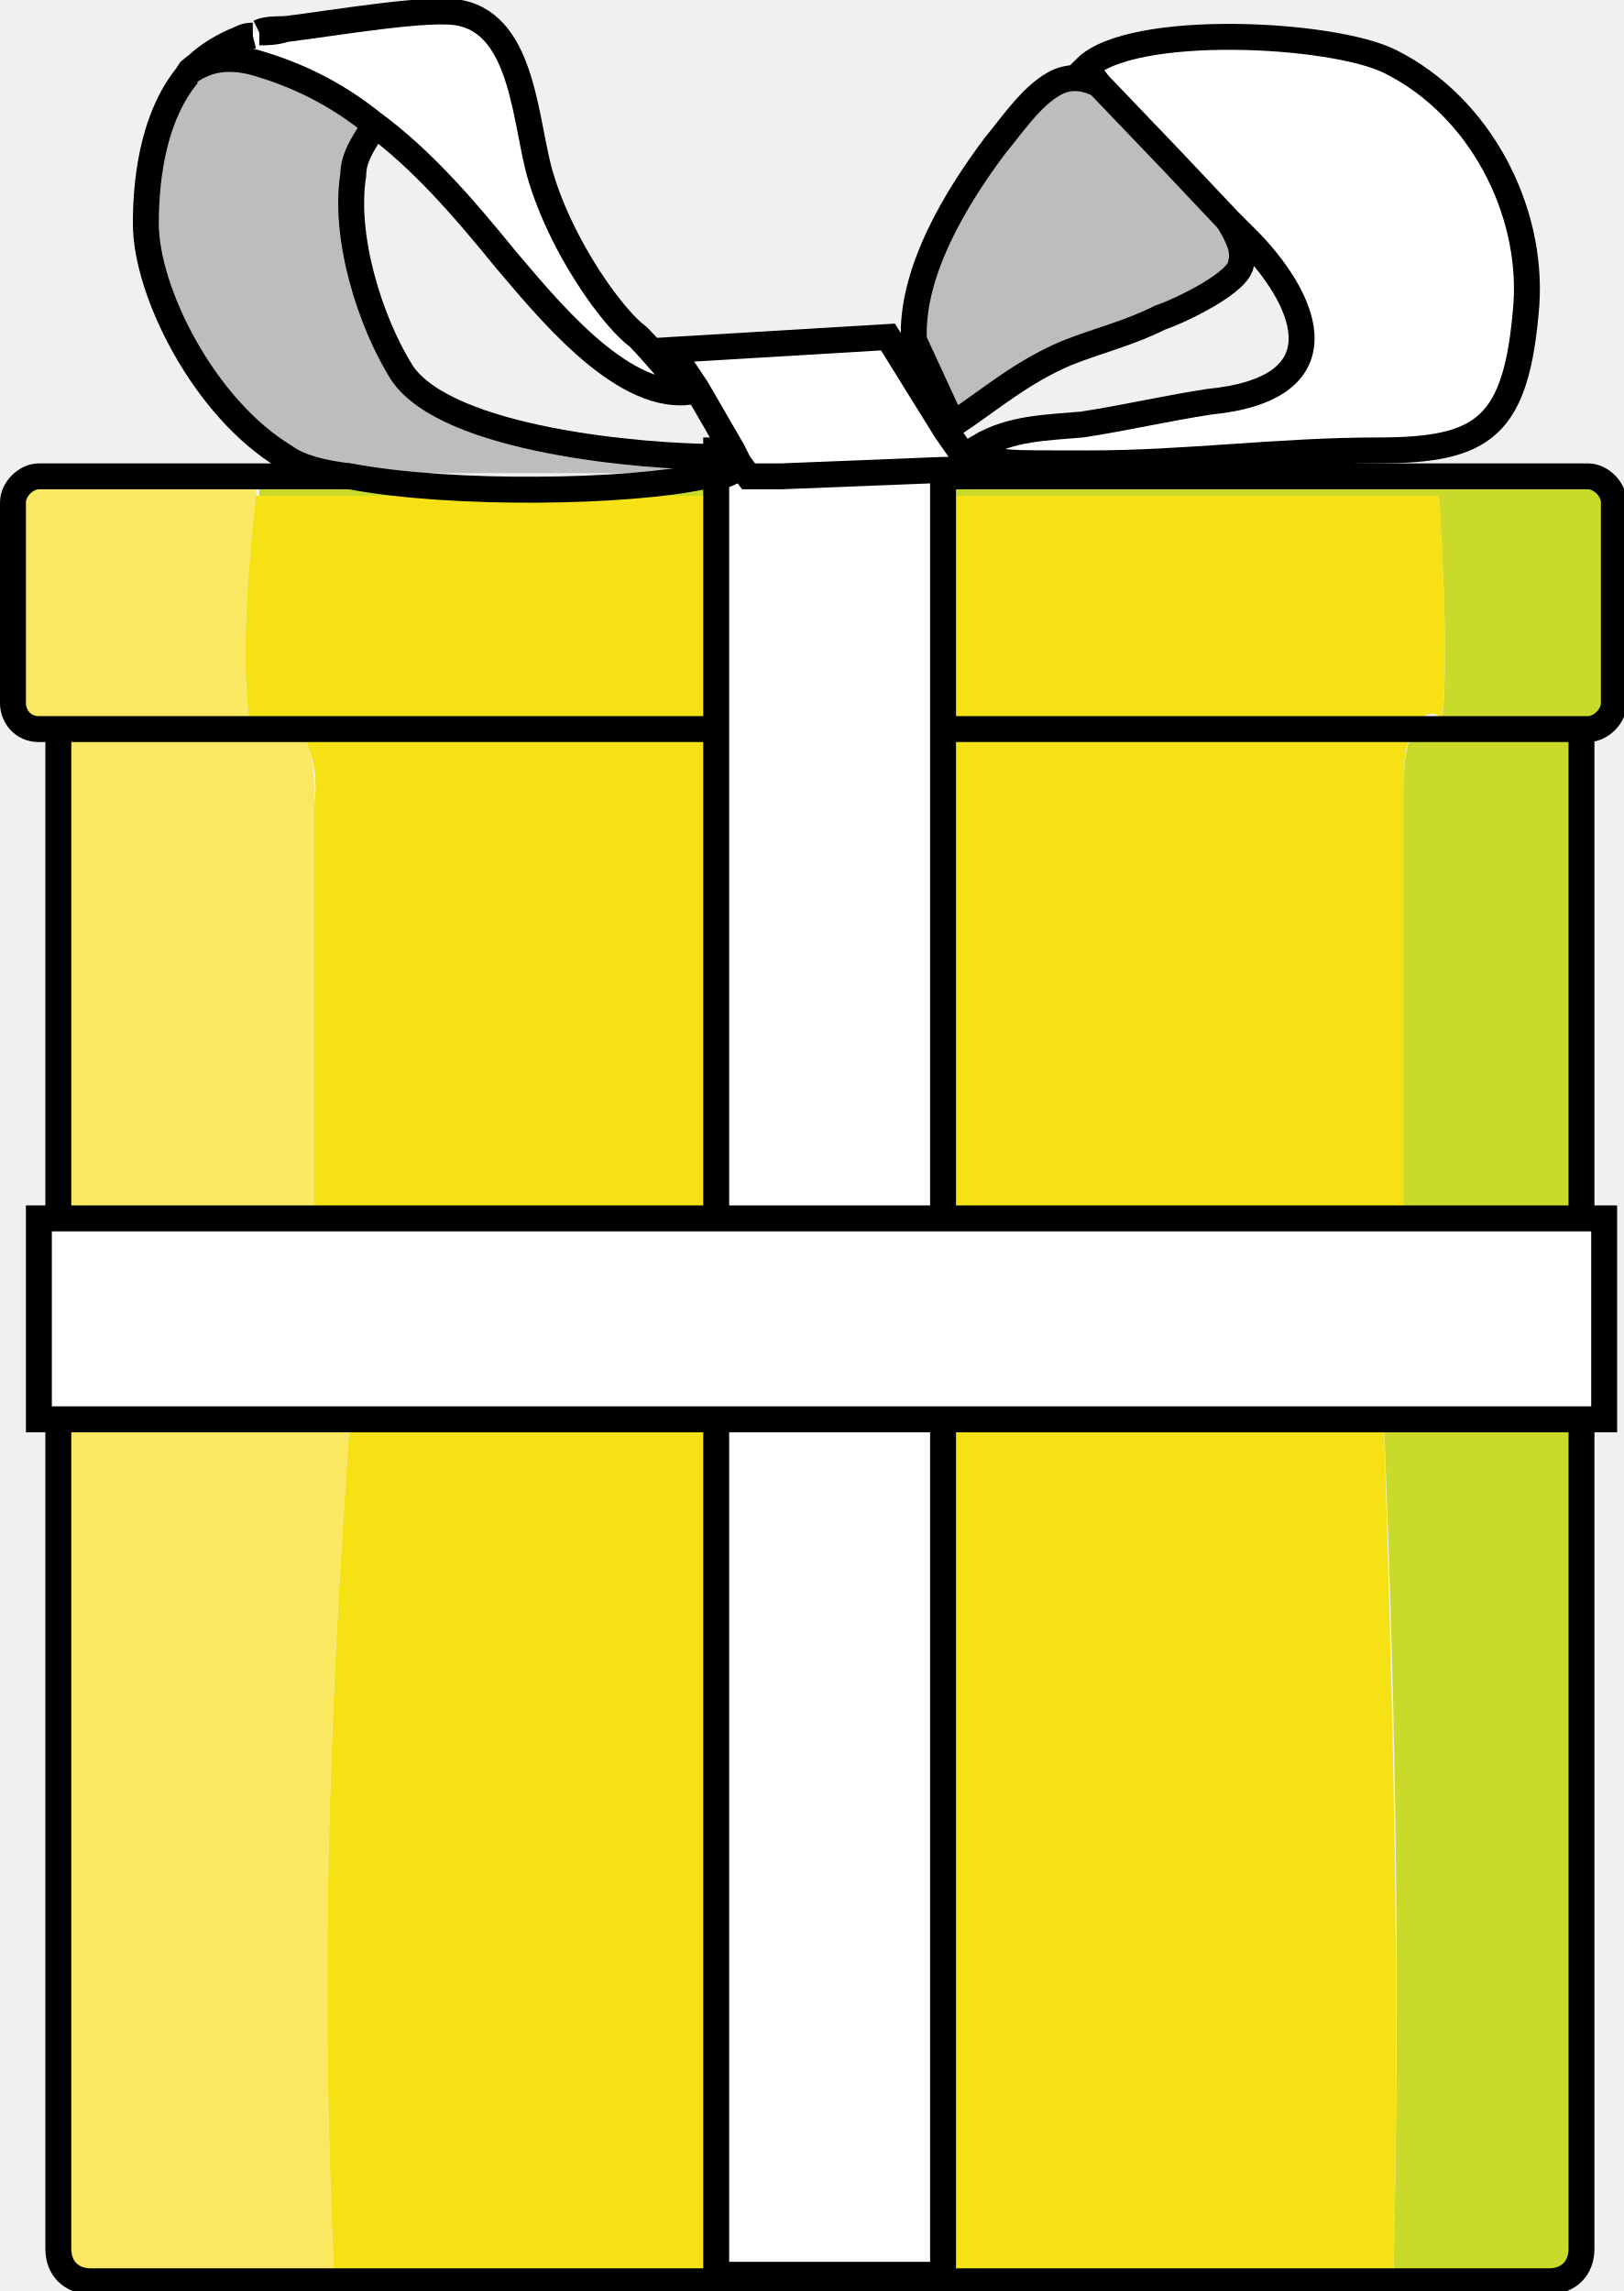
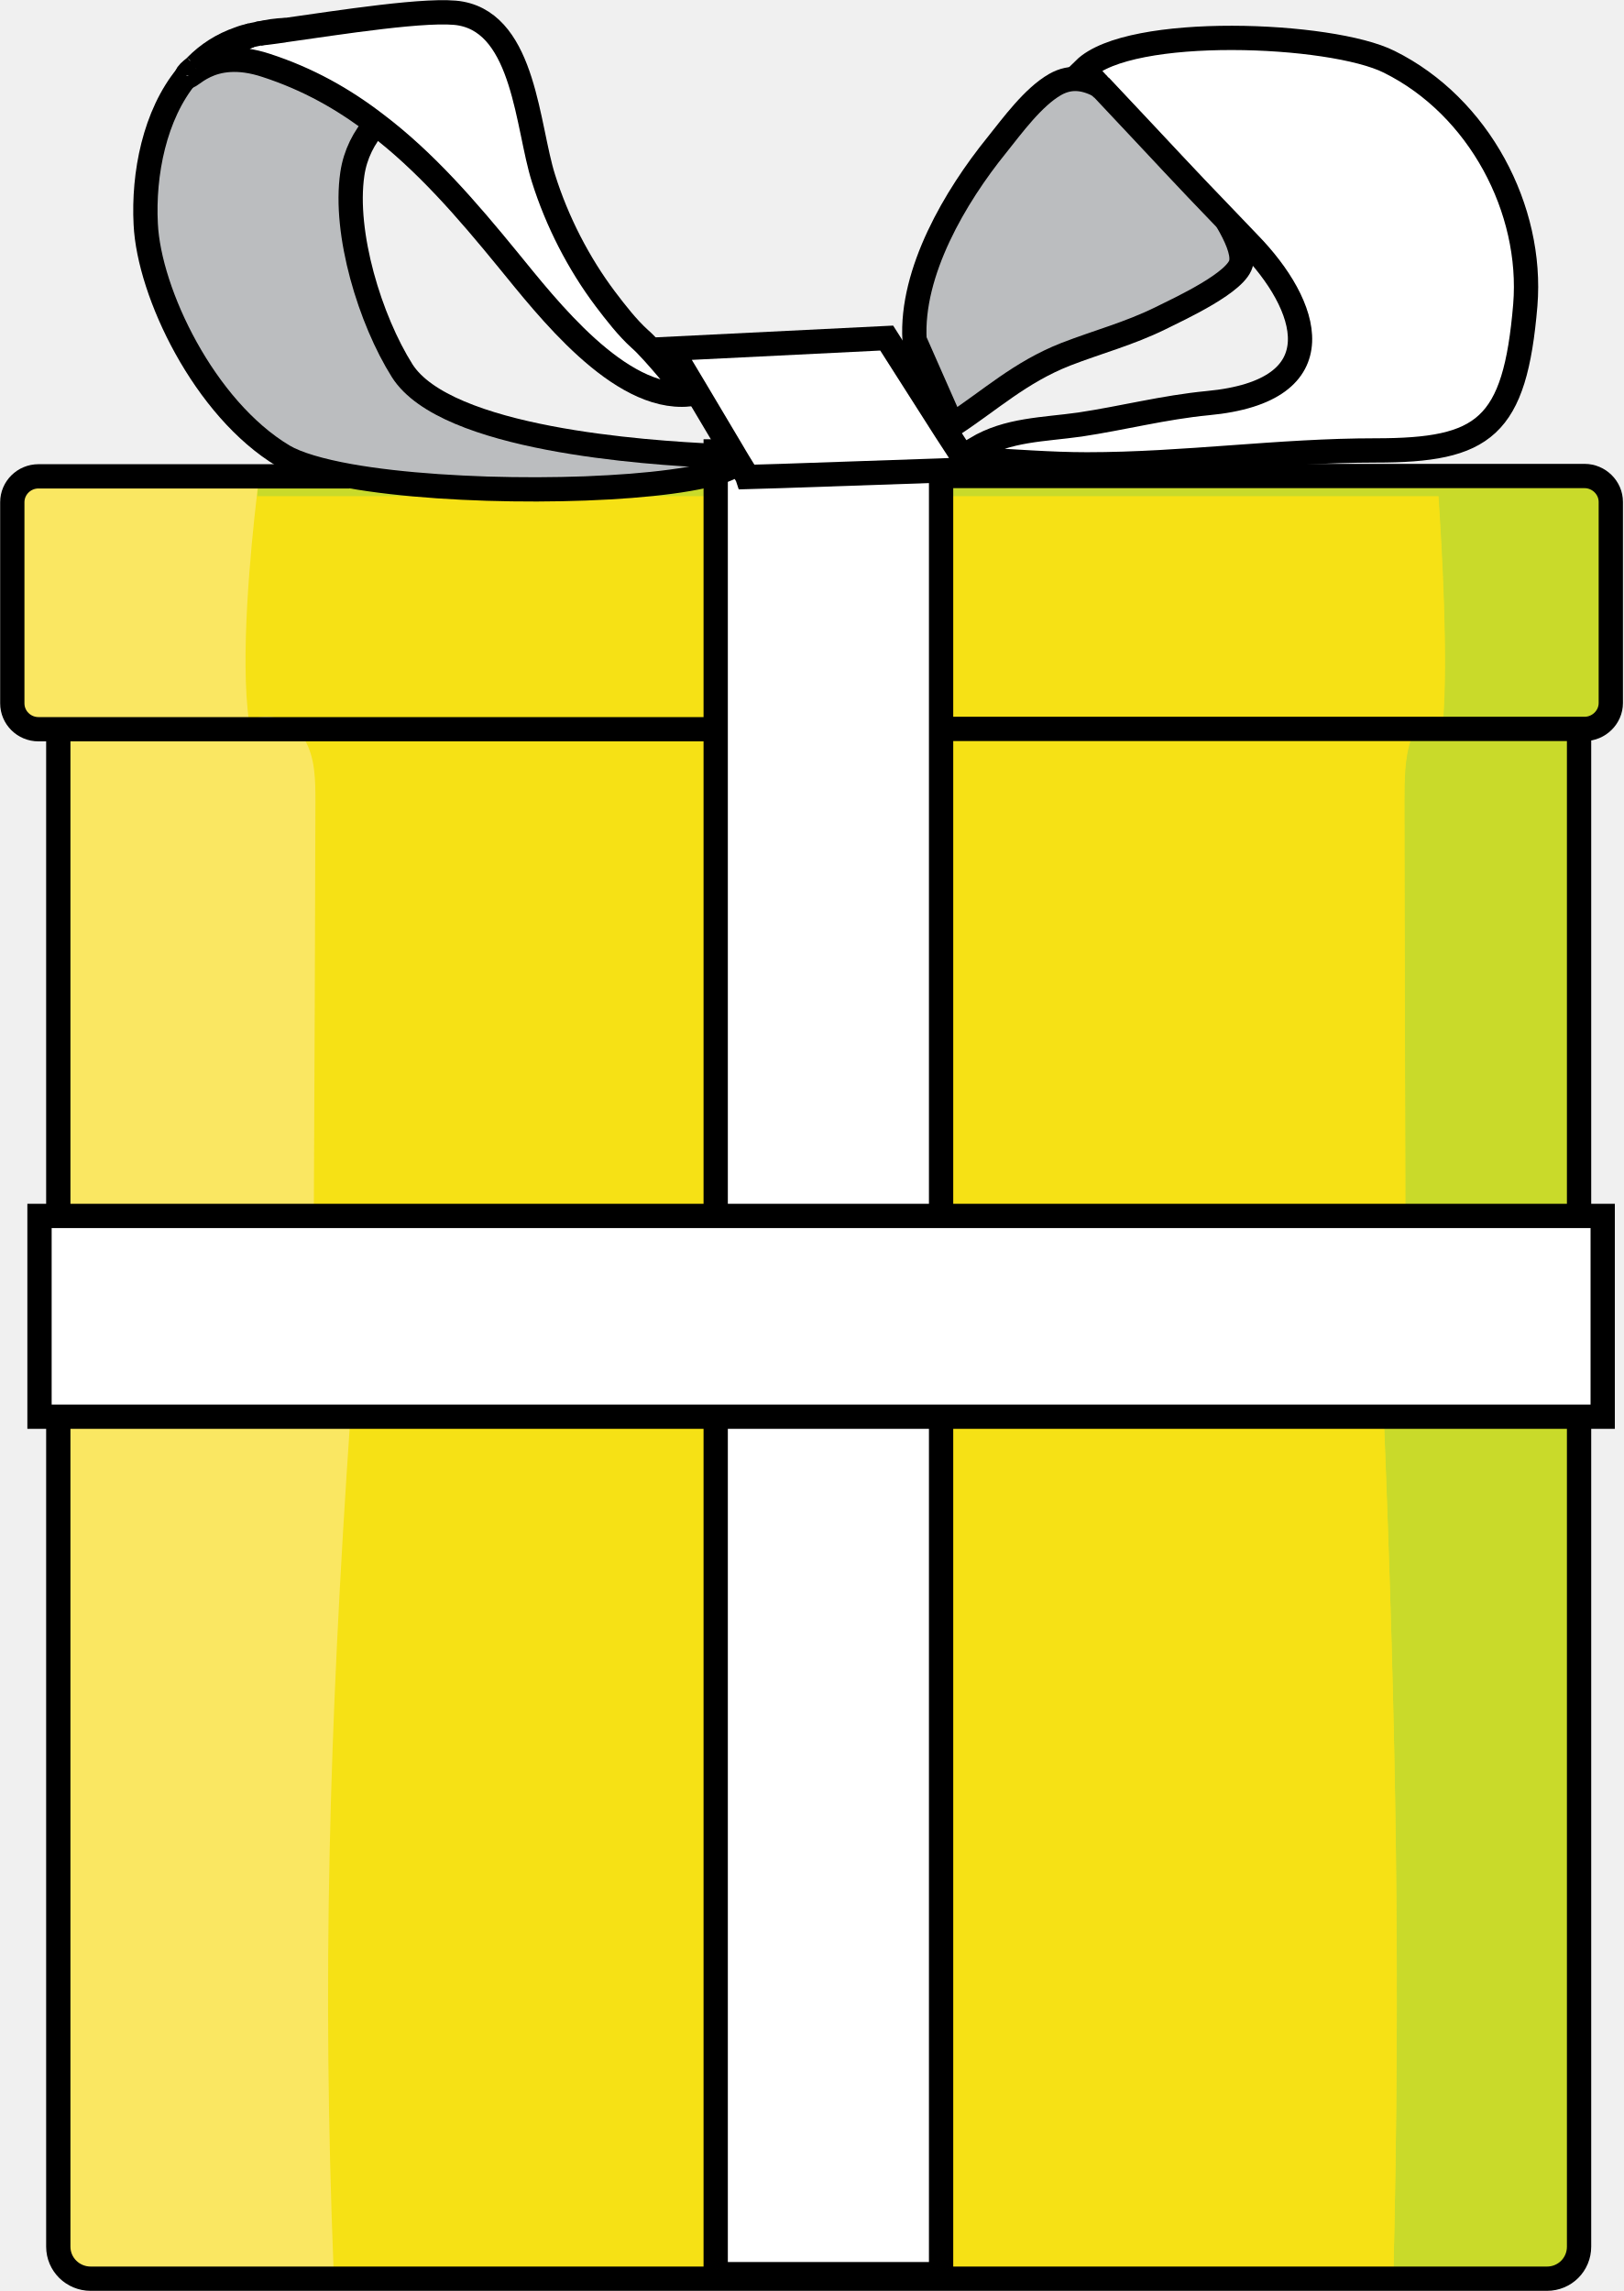
- <svg xmlns="http://www.w3.org/2000/svg" id="a" width="50.1" height="70.7" viewBox="0 0 50.1 70.7">
+ <svg xmlns="http://www.w3.org/2000/svg" id="Layer_1" width="50.12" height="70.75" viewBox="0 0 50.12 70.75">
  <defs>
-     <style>.b{fill:none;stroke:#000;stroke-width:.8px;}.c{fill:#f6e115;}.c,.d,.e,.f,.g{stroke-width:0px;}.d{fill:#c9da2a;}.e{fill:#bbbdbf;}.f{fill:#fff;}.g{fill:#fae762;}</style>
+     <style>.cls-1{fill:none;stroke:#000;stroke-width:.75px;}.cls-2{fill:#f6e115;}.cls-2,.cls-3,.cls-4,.cls-5,.cls-6{stroke-width:0px;}.cls-3{fill:#c9da2a;}.cls-4{fill:#bbbdbf;}.cls-5{fill:#fff;}.cls-6{fill:#fae762;}</style>
  </defs>
-   <path class="e" d="m34,2.7c2.3,2.4,2.3,2.5,3.9,4.1t0,0c.3.5.5.9.4,1.3,0,.6-1.9,1.5-2.5,1.7-1,.5-1.9.7-2.9,1.1-1.4.6-2.3,1.4-3.5,2.2l-1.2-2.6c-.1-2.1,1.3-4.4,2.5-6,.5-.6,1.1-1.5,1.8-1.9.5-.3,1-.2,1.4,0Z" />
-   <path class="e" d="m22.7,14.1v.2c0,.1-.3.2-.6.3v-.5c.3,0,.5,0,.6,0Z" />
-   <path class="d" d="m48.9,14.7h-19.9v.6h15.4c.1,1.6.3,5,.1,7-.3-.3-.6-.1-.8.2,0,0-.1.2-.2.3-.2.6-.2,1.3-.2,2,0,4.3,0,8.5,0,12.8h5.4v-15h.2c.4,0,.8-.4.8-.8v-6.2c0-.4-.4-.8-.8-.8Z" />
-   <path class="d" d="m42.7,43.8c.4,9.8.5,17.5.3,26.3v.3h4.7c.6,0,1-.4,1-1v-25.6h-5.6c-.2,0-.3,0-.5,0Z" />
-   <path class="d" d="m10.8,14.7h-2.8c0,.2,0,.4,0,.6h14.2v-.6h-.4c-2.3.5-7.8.6-10.9,0Z" />
-   <path class="e" d="m21.7,14.7c-2.3.5-7.8.6-10.9,0h10.9Z" />
-   <path class="e" d="m12.4,11.5c1.3,2.1,7.5,2.5,9.7,2.6v.5c-.1,0-.2,0-.4,0h-10.9c-.9-.2-1.6-.4-2-.6-2.4-1.5-4.2-5-4.3-7.2,0-1.5.3-3.4,1.3-4.6,0,.2.7-.9,2.5-.3,1.3.4,2.4,1,3.4,1.8-.4.4-.7.9-.7,1.6-.3,1.8.6,4.5,1.5,6.1Z" />
-   <path class="c" d="m44.4,15.3h-15.4v22.2h14.3c0-4.3,0-8.5,0-12.8,0-.7,0-1.4.2-2,0-.1,0-.2.2-.3.2-.4.6-.5.8-.2.2-2,0-5.3-.1-7Z" />
-   <path class="c" d="m29.1,43.8v26.5h-7v-26.5h-12.1c.3,0,.5,0,.8,0-.7,9.8-.9,17.5-.5,26.3v.3h32.7v-.3c.2-8.8,0-16.6-.3-26.3.2,0,.3,0,.5,0h-14.1Z" />
-   <path class="c" d="m22.1,37.6V15.3H7.9c-.2,1.6-.5,5-.2,7,.4-.3,1-.1,1.4.2.1,0,.2.2.3.3.3.6.4,1.3.3,2,0,4.3,0,8.5,0,12.8h12.4Z" />
-   <path class="e" d="m8,1c.3,0,.6,0,.8-.1-.4,0-.7,0-.8.1Z" />
-   <path class="e" d="m7.4,1.2c.1,0,.2,0,.4-.1-.4.2-1.3.6-1.7.9.4-.4.8-.7,1.3-.8Z" />
-   <path class="f" d="m48.8,37.6h-19.7V14.5h.9s0-.2,0-.2l-.7-1.1-1.8-2.8-6.7.3.8,1.3,1.1,1.9h-.5c.3.2.5.2.6.2v.2c0,.1-.3.2-.6.3h0v22.9H1.2v6.2h20.9v26.5h7v-26.5h20.4v-6.2h-.7Z" />
-   <path class="f" d="m42.5,13.9c3.4,0,4.3-.7,4.6-4.5.2-3-1.4-6.1-4.2-7.5-1.8-.9-8-1.1-9.4.2.2.2.4.4.5.6,2.3,2.4,2.3,2.5,3.9,4.1t0,0c.2.2.4.4.7.7,1.8,1.9,2.8,4.6-1.3,4.9-1.3.1-2.6.5-3.9.7-1.1.2-2.2.2-3.2.7,0,.1,0,.2,0,.3,1.2,0,2.3.2,3.4.2,3,0,5.9-.4,8.9-.4Z" />
-   <path class="f" d="m8.2,2c1.3.4,2.4,1,3.4,1.8,1.5,1.1,2.8,2.6,4.1,4.2,1.2,1.4,3.4,4.3,5.6,4.1,0,0-1.1-1.3-1.5-1.7-.4-.3-.8-.8-1.1-1.2-.8-1.1-1.5-2.4-1.9-3.7-.5-1.6-.6-4.7-2.5-5.1-.9-.2-3.9.3-5.4.5-.4,0-.7,0-.8.1h0c0,0-.1,0-.2,0-.4.2-1.3.6-1.7.9,0,0,0,0,0,0-.2.1-.3.2-.3.3h0c0,.2.7-.9,2.5-.3Z" />
-   <path class="g" d="m10.8,43.8c-.3,0-.5,0-.8,0H1.8v25.6c0,.6.5,1,1,1h7.5v-.3c-.4-8.8-.2-16.6.5-26.3Z" />
-   <path class="g" d="m1.8,37.6h7.9c0-4.3,0-8.5,0-12.8,0-.7,0-1.4-.3-2,0-.1-.2-.2-.3-.3-.4-.4-1-.5-1.4-.2-.3-2,0-5.3.2-7,0-.3,0-.5,0-.6H1.2c-.5,0-.8.4-.8.8v6.2c0,.4.4.8.8.8h.6v15Z" />
-   <line class="b" x1="48.8" y1="22.5" x2="48.8" y2="37.6" />
-   <line class="b" x1="1.8" y1="37.6" x2="1.8" y2="22.5" />
-   <path class="b" d="m48.8,43.8v25.6c0,.6-.4,1-1,1H2.8c-.6,0-1-.4-1-1v-25.6" />
-   <path class="b" d="m29.1,14.7h19.9c.4,0,.8.4.8.8v6.2c0,.4-.4.8-.8.8h-19.9" />
-   <line class="b" x1="21.7" y1="14.7" x2="22.1" y2="14.7" />
-   <path class="b" d="m22.1,22.5H1.2c-.5,0-.8-.4-.8-.8v-6.2c0-.4.4-.8.8-.8h9.6" />
-   <polyline class="b" points="29.1 14.5 29.1 14.7 29.1 15.3 29.1 22.5 29.1 37.6" />
-   <polyline class="b" points="22.1 14.1 22.1 13.9 22.6 13.9" />
-   <polyline class="b" points="22.1 37.6 22.1 22.5 22.1 15.3 22.1 14.7 22.1 14.6" />
-   <polyline class="b" points="29.1 43.8 29.1 70.2 22.1 70.2 22.1 43.8" />
-   <polygon class="b" points="48.8 37.6 49.5 37.6 49.5 43.8 48.8 43.8 43.2 43.8 29.1 43.8 22.1 43.8 10 43.8 1.8 43.8 1.2 43.8 1.2 37.6 1.8 37.6 9.7 37.6 22.1 37.6 29.1 37.6 43.4 37.6 48.8 37.6" />
-   <path class="b" d="m22.7,14.1c-.1,0-.3,0-.6,0-2.2,0-8.3-.5-9.7-2.6-1-1.6-1.8-4.2-1.5-6.1,0-.6.4-1.1.7-1.6" />
-   <path class="b" d="m5.8,2.3c-1,1.2-1.3,3-1.3,4.6,0,2.1,1.8,5.7,4.3,7.2.4.3,1.1.5,2,.6,3.2.6,8.6.5,10.9,0,.1,0,.3,0,.4,0,.3,0,.6-.2.7-.3" />
-   <path class="b" d="m7.8,1.1c-.1,0-.2,0-.4.1-.5.2-1,.5-1.3.8" />
-   <path class="b" d="m8.8.9c-.3,0-.6,0-.8.1" />
-   <path class="b" d="m8,1c.2,0,.5,0,.8-.1,1.6-.2,4.5-.7,5.4-.5,2,.4,2,3.5,2.5,5.1.4,1.3,1.1,2.6,1.9,3.7.3.4.7.9,1.1,1.2.4.4,1.5,1.7,1.5,1.7-2.1.2-4.4-2.7-5.6-4.1-1.3-1.6-2.6-3.1-4.1-4.2-1-.8-2.1-1.4-3.4-1.8-1.8-.6-2.4.5-2.5.3" />
-   <path class="b" d="m6.1,2c.4-.3,1.3-.8,1.7-.9" />
-   <path class="b" d="m5.8,2.3c0,0,0-.1.3-.3" />
-   <polygon class="b" points="23.1 14.7 23.1 14.7 24.1 14.7 29.1 14.5 30 14.5 29.9 14.3 29.2 13.3 27.4 10.4 20.7 10.8 21.5 12 22.6 13.9 22.7 14.1 22.8 14.3 23.1 14.7" />
-   <path class="b" d="m37.9,6.8c.3.5.5.9.4,1.3,0,.6-1.9,1.5-2.5,1.7-1,.5-1.9.7-2.9,1.1-1.4.6-2.3,1.4-3.5,2.2l-1.2-2.6c-.1-2.1,1.3-4.4,2.5-6,.5-.6,1.1-1.5,1.8-1.9.5-.3,1-.2,1.4,0" />
-   <path class="b" d="m34,2.7c-.2-.2-.3-.4-.5-.6,1.4-1.4,7.6-1.1,9.4-.2,2.8,1.4,4.4,4.6,4.2,7.5-.3,3.8-1.3,4.5-4.6,4.5-3,0-5.9.4-8.9.4s-2.3,0-3.4-.2c0-.1,0-.2,0-.3,1-.6,2.1-.6,3.2-.7,1.3-.2,2.6-.5,3.9-.7,4.1-.4,3.1-3,1.3-4.9-.3-.3-.5-.5-.7-.7t0,0c-1.6-1.7-1.6-1.7-3.9-4.1Z" />
+   <path class="cls-2" d="M48.93,14.7h-19.87v-.17l.9-.04-.09-.14-.69-1.07-1.81-2.84-6.66.33.76,1.27,1.13,1.9h-.51v.14c.27.02.48.03.61.03l.09.15c-.12.13-.36.24-.7.34v.09h-.37c-2.35.53-7.76.57-10.94,0H1.19c-.45,0-.81.36-.81.8v6.21c0,.44.36.8.81.8h.61v15.03h-.58v6.2h.58v25.63c0,.55.45.99,1,.99h44.96c.55,0,.99-.44.99-.99v-25.63h.73v-6.2h-.73v-15.03h.17c.44,0,.81-.36.81-.8v-6.21c0-.44-.37-.8-.81-.8Z" />
+   <path class="cls-4" d="M34,2.7c2.28,2.42,2.3,2.47,3.89,4.12t0,0c.28.48.49.95.44,1.27-.08.61-1.92,1.45-2.5,1.74-.98.48-1.91.72-2.92,1.11-1.42.56-2.33,1.42-3.51,2.19l-1.16-2.63c-.12-2.1,1.26-4.44,2.54-6.02.48-.6,1.12-1.48,1.8-1.87.51-.29.98-.18,1.43.07Z" />
+   <path class="cls-4" d="M22.71,14.11l.09.15c-.12.13-.36.24-.7.34v-.52c.27.02.48.03.61.03Z" />
+   <path class="cls-3" d="M48.93,14.7h-19.87v.63h15.36c.11,1.63.3,5,.14,6.96-.25-.3-.6-.14-.84.23-.06.09-.11.2-.15.32-.2.57-.2,1.28-.2,1.95,0,4.26.02,8.52.03,12.77h5.36v-15.03h.17c.44,0,.81-.36.81-.8v-6.21c0-.44-.37-.8-.81-.8Z" />
+   <path class="cls-3" d="M42.73,43.77c.39,9.75.51,17.46.3,26.3v.3h4.73c.55,0,.99-.44.99-.99v-25.63h-5.55c-.15,0-.32,0-.47.02Z" />
+   <path class="cls-3" d="M10.79,14.7h-2.78c-.02.15-.05.37-.07.63h14.17v-.63h-.37c-2.35.53-7.76.57-10.94,0Z" />
+   <path class="cls-4" d="M21.73,14.7c-2.35.53-7.76.57-10.94,0h10.94Z" />
+   <path class="cls-4" d="M12.42,11.46c1.35,2.12,7.49,2.53,9.68,2.63v.52c-.11.04-.23.06-.37.09h-10.94c-.89-.16-1.62-.37-2.04-.62-2.44-1.46-4.15-5.04-4.25-7.16-.07-1.54.27-3.37,1.27-4.58.06.2.69-.92,2.47-.33,1.28.42,2.38,1.05,3.39,1.81-.38.43-.65.95-.74,1.56-.27,1.83.55,4.51,1.54,6.08Z" />
+   <path class="cls-2" d="M44.42,15.33h-15.36v22.22h14.33c0-4.25-.02-8.51-.03-12.77,0-.67,0-1.38.2-1.95.05-.12.09-.23.15-.32.23-.37.59-.52.84-.23.16-1.96-.03-5.34-.14-6.96Z" />
+   <path class="cls-2" d="M29.06,43.75v26.48h-6.96v-26.48h-12.08c.27,0,.54,0,.81.02-.68,9.75-.88,17.46-.52,26.3v.3h32.72v-.3c.21-8.84.09-16.55-.3-26.3.15,0,.32,0,.47-.02h-14.14Z" />
+   <path class="cls-2" d="M22.1,37.55V15.33H7.93c-.19,1.63-.52,5-.24,6.96.43-.3,1.03-.14,1.44.23.11.09.2.2.27.32.34.57.35,1.28.34,1.95,0,4.26-.03,8.52-.05,12.77h12.41Z" />
+   <path class="cls-4" d="M7.99,1.04c.28-.06.56-.1.83-.11-.37.05-.66.09-.83.11Z" />
+   <path class="cls-4" d="M7.38,1.2c.13-.05.24-.08.37-.11-.44.16-1.26.62-1.7.95.36-.37.8-.66,1.33-.84Z" />
+   <path class="cls-5" d="M48.76,37.55h-19.69V14.53l.9-.04-.09-.14-.69-1.07-1.81-2.84-6.66.33.76,1.27,1.13,1.9h-.51v.14c.27.02.48.03.61.03l.09.15c-.12.13-.36.24-.7.34v22.94H1.22v6.2h20.88v26.48h6.96v-26.48h20.43v-6.2h-.73Z" />
+   <path class="cls-5" d="M42.47,13.9c3.35,0,4.31-.69,4.62-4.49.24-2.95-1.42-6.13-4.2-7.51-1.79-.89-8.02-1.15-9.42.23.19.2.36.39.52.56,2.28,2.42,2.3,2.47,3.89,4.12t0,0c.19.2.41.42.66.69,1.83,1.89,2.78,4.55-1.28,4.93-1.35.13-2.61.46-3.94.66-1.13.16-2.22.15-3.21.74-.03.11-.03.23,0,.34,1.16.05,2.28.15,3.42.15,3.01,0,5.93-.44,8.92-.43Z" />
+   <path class="cls-5" d="M8.23,2c1.28.42,2.38,1.05,3.39,1.81,1.52,1.15,2.8,2.63,4.09,4.21,1.18,1.44,3.41,4.34,5.56,4.14,0,0-1.06-1.33-1.5-1.71-.39-.33-.77-.83-1.07-1.24-.82-1.09-1.5-2.39-1.91-3.73-.5-1.58-.58-4.71-2.54-5.08-.91-.17-3.86.3-5.43.51-.37.05-.66.09-.83.11h-.03c-.05,0-.12.03-.21.05-.44.16-1.26.62-1.7.95-.02,0-.03.02-.04.03-.15.12-.25.21-.25.26h0c.06.21.69-.91,2.47-.32Z" />
+   <path class="cls-6" d="M10.83,43.77c-.27,0-.54,0-.81-.02H1.8v25.63c0,.55.45.99,1,.99h7.5v-.3c-.35-8.84-.15-16.55.52-26.3Z" />
+   <path class="cls-6" d="M1.8,37.55h7.89c.02-4.25.04-8.51.05-12.77,0-.67,0-1.38-.34-1.95-.07-.12-.16-.23-.27-.32-.41-.37-1-.52-1.44-.23-.28-1.96.05-5.33.24-6.96.03-.26.05-.48.07-.63H1.19c-.45,0-.81.36-.81.8v6.21c0,.44.36.8.81.8h.61v15.03Z" />
+   <line class="cls-1" x1="48.76" y1="22.52" x2="48.76" y2="37.55" />
+   <line class="cls-1" x1="1.8" y1="37.55" x2="1.8" y2="22.52" />
+   <path class="cls-1" d="M48.76,43.75v25.63c0,.55-.44.99-.99.99H2.8c-.55,0-1-.44-1-.99v-25.63" />
+   <path class="cls-1" d="M29.06,14.7h19.87c.44,0,.81.36.81.8v6.21c0,.44-.37.8-.81.8h-19.87" />
+   <line class="cls-1" x1="21.73" y1="14.7" x2="22.1" y2="14.7" />
+   <path class="cls-1" d="M22.1,22.52H1.19c-.45,0-.81-.36-.81-.8v-6.21c0-.44.36-.8.81-.8h9.6" />
+   <polyline class="cls-1" points="29.06 14.53 29.06 14.7 29.06 15.33 29.06 22.52 29.06 37.55" />
+   <polyline class="cls-1" points="22.1 14.08 22.1 13.94 22.61 13.94" />
+   <polyline class="cls-1" points="22.1 37.55 22.1 22.52 22.1 15.33 22.1 14.7 22.1 14.61" />
+   <polyline class="cls-1" points="29.06 43.75 29.06 70.23 22.1 70.23 22.1 43.75" />
+   <polygon class="cls-1" points="48.76 37.55 49.49 37.55 49.49 43.75 48.76 43.75 43.2 43.75 29.06 43.75 22.1 43.75 10.02 43.75 1.8 43.75 1.22 43.75 1.22 37.55 1.8 37.55 9.69 37.55 22.1 37.55 29.06 37.55 43.39 37.55 48.76 37.55" />
+   <path class="cls-1" d="M22.71,14.11c-.14,0-.34,0-.61-.03-2.19-.1-8.33-.51-9.68-2.63-.99-1.57-1.81-4.24-1.54-6.08.09-.61.36-1.13.74-1.56" />
+   <path class="cls-1" d="M5.77,2.34c-1,1.21-1.35,3.04-1.27,4.58.1,2.12,1.81,5.7,4.25,7.16.42.25,1.15.46,2.04.62,3.19.57,8.6.53,10.94,0,.14-.03.26-.05.37-.09.34-.1.59-.22.7-.34" />
+   <path class="cls-1" d="M7.75,1.09c-.13.03-.24.06-.37.11-.52.18-.97.47-1.33.84" />
+   <path class="cls-1" d="M8.82.93c-.27,0-.55.05-.83.11" />
+   <path class="cls-1" d="M6.05,2.04c.43-.33,1.26-.79,1.7-.95l.23-.05c.17-.02.46-.05.83-.11,1.57-.22,4.51-.69,5.43-.51,1.96.37,2.04,3.5,2.54,5.08.42,1.34,1.09,2.64,1.91,3.73.31.41.69.9,1.07,1.24.44.38,1.5,1.71,1.5,1.71-2.15.2-4.38-2.7-5.56-4.14-1.29-1.58-2.57-3.06-4.09-4.21-1-.77-2.1-1.39-3.39-1.81-1.78-.59-2.4.53-2.47.33" />
+   <path class="cls-1" d="M5.77,2.33c0-.05.1-.14.25-.26" />
+   <polygon class="cls-1" points="23.07 14.7 23.08 14.73 24.11 14.7 29.06 14.53 29.97 14.49 29.88 14.34 29.19 13.28 27.38 10.44 20.72 10.77 21.48 12.04 22.61 13.94 22.71 14.11 22.8 14.26 23.07 14.7" />
+   <path class="cls-1" d="M37.89,6.82c.28.48.49.95.44,1.27-.08.61-1.92,1.45-2.5,1.74-.98.48-1.91.72-2.92,1.11-1.42.56-2.33,1.42-3.51,2.19l-1.16-2.63c-.12-2.1,1.26-4.44,2.54-6.02.48-.6,1.12-1.48,1.8-1.87.51-.29.98-.18,1.43.07" />
+   <path class="cls-1" d="M34,2.7c-.16-.17-.33-.36-.52-.56,1.4-1.38,7.63-1.13,9.42-.23,2.78,1.38,4.44,4.56,4.2,7.51-.32,3.8-1.27,4.49-4.62,4.49-2.99,0-5.91.43-8.92.43-1.15,0-2.27-.1-3.42-.15-.03-.11-.03-.23,0-.34.98-.59,2.08-.58,3.21-.74,1.33-.2,2.59-.53,3.94-.66,4.06-.38,3.12-3.04,1.28-4.93-.25-.26-.47-.49-.66-.69t0,0c-1.59-1.65-1.61-1.7-3.89-4.12Z" />
</svg>
